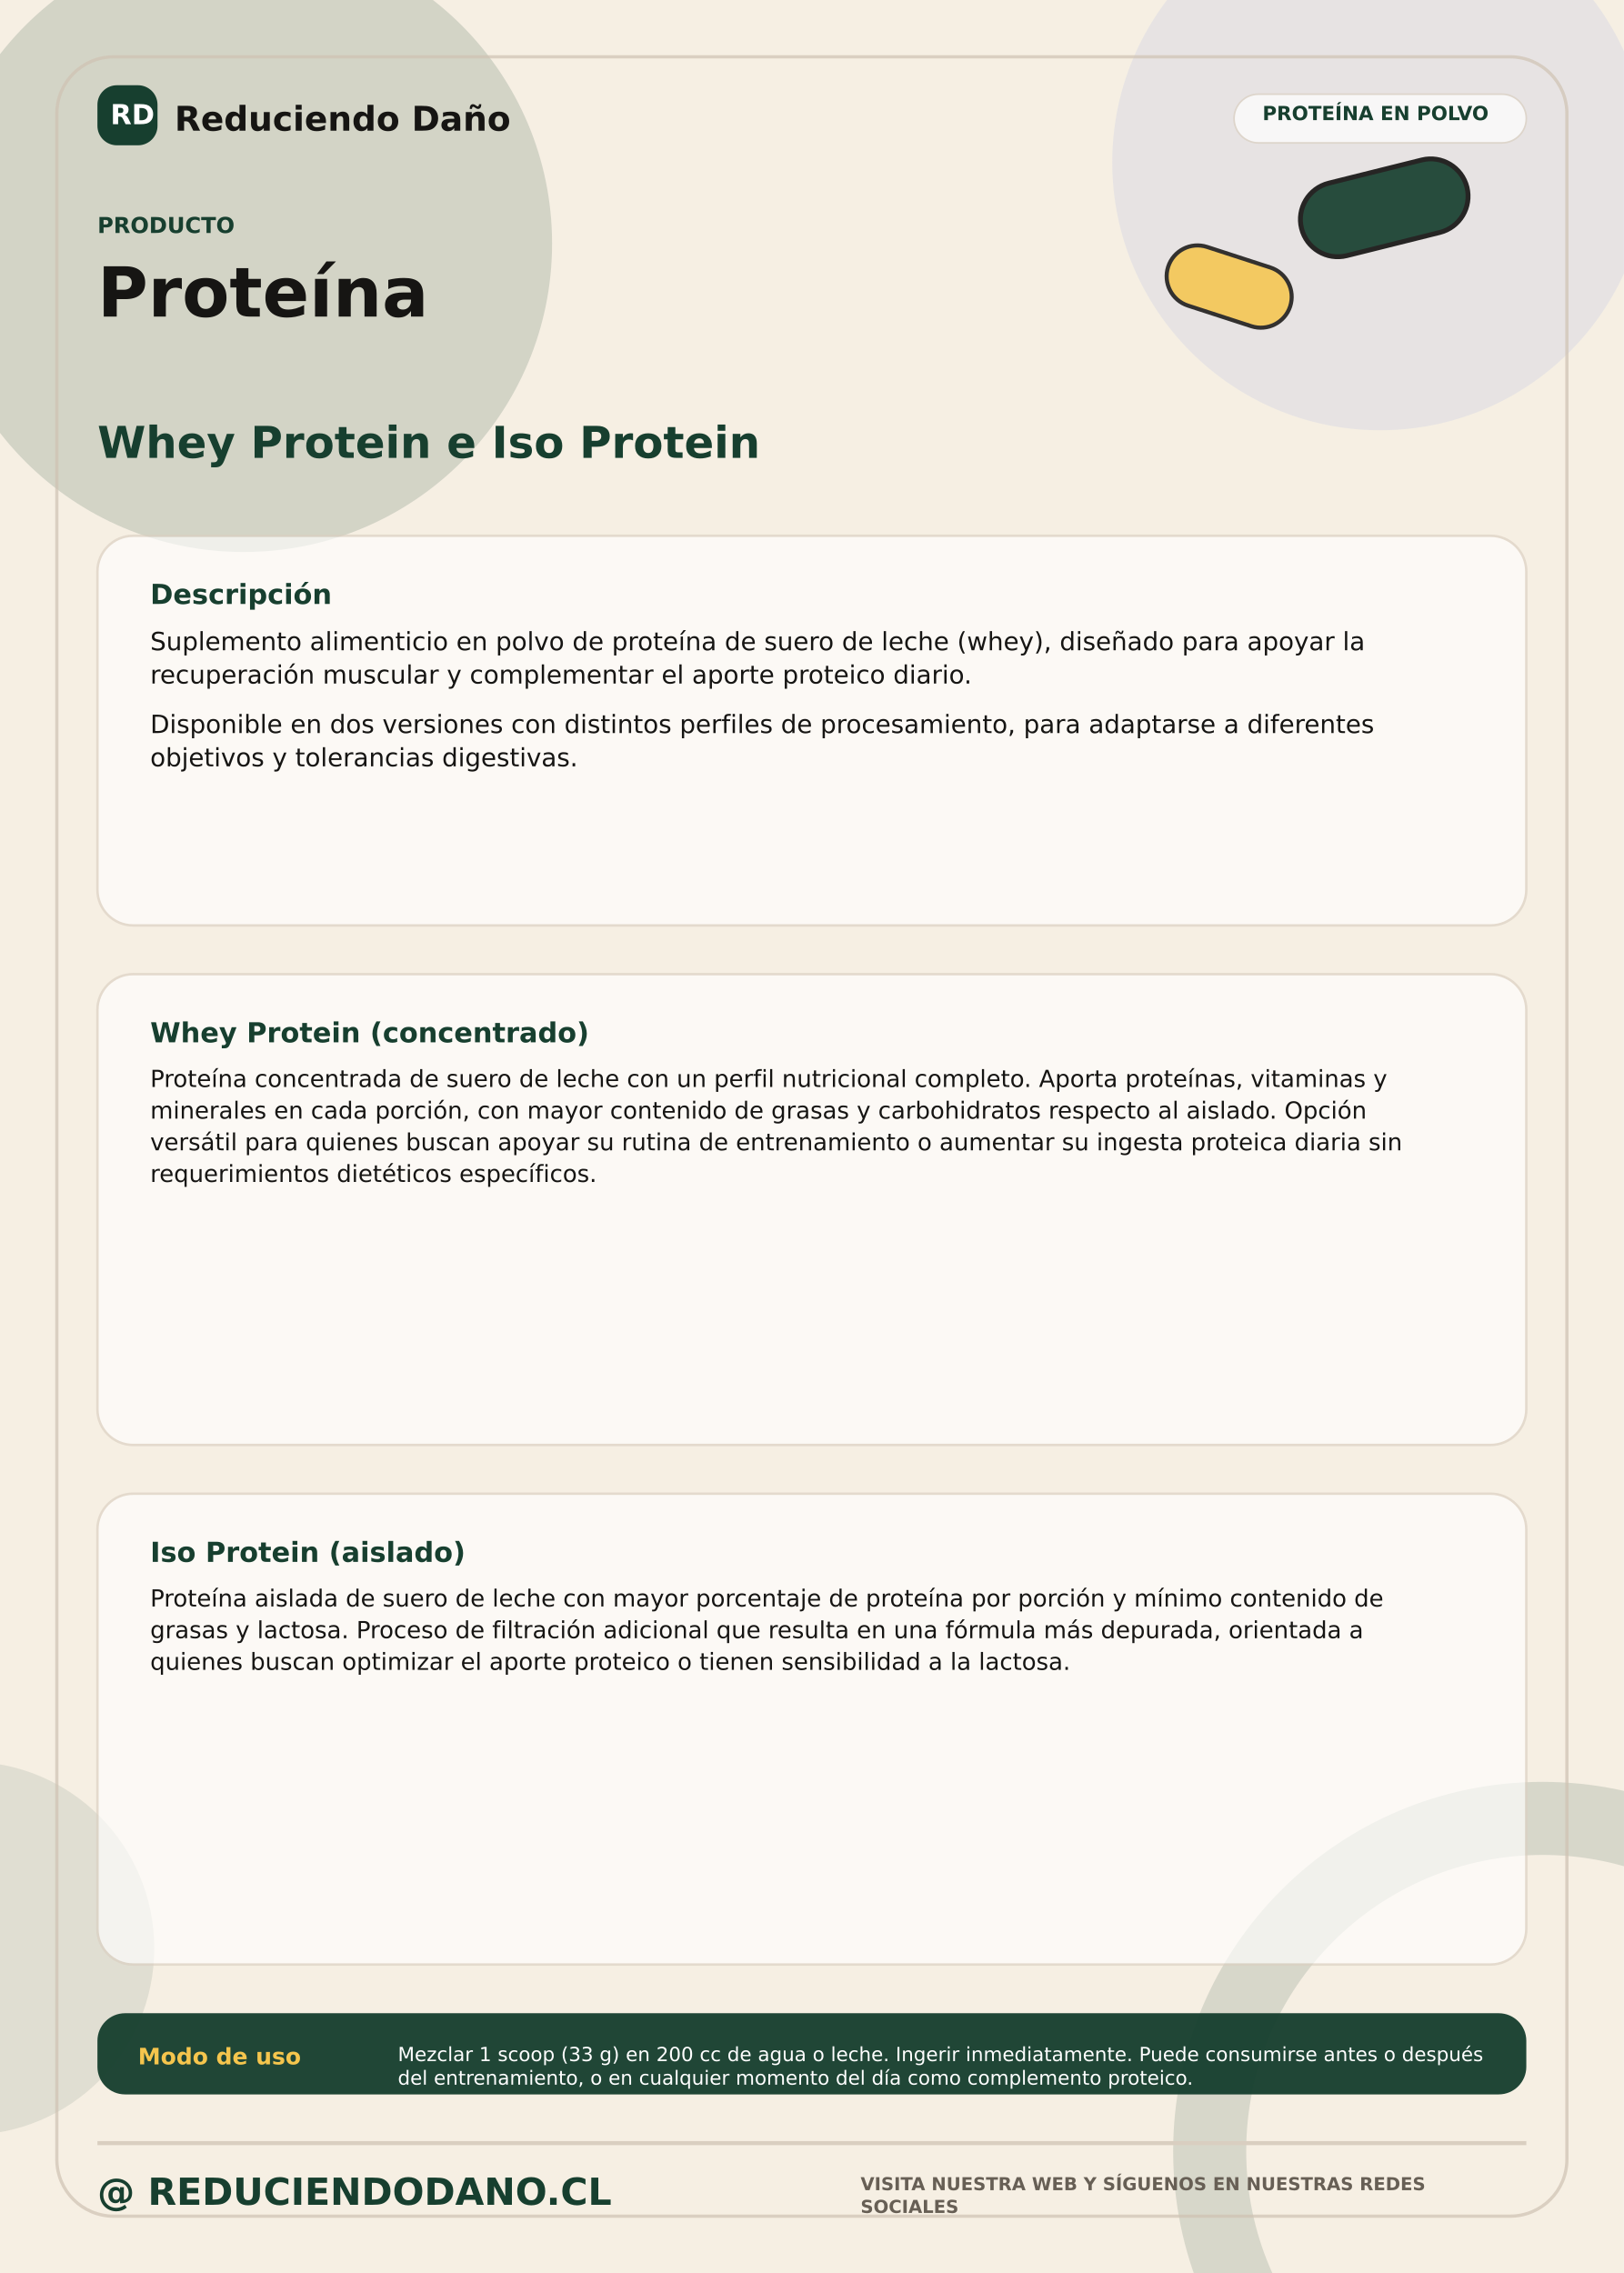
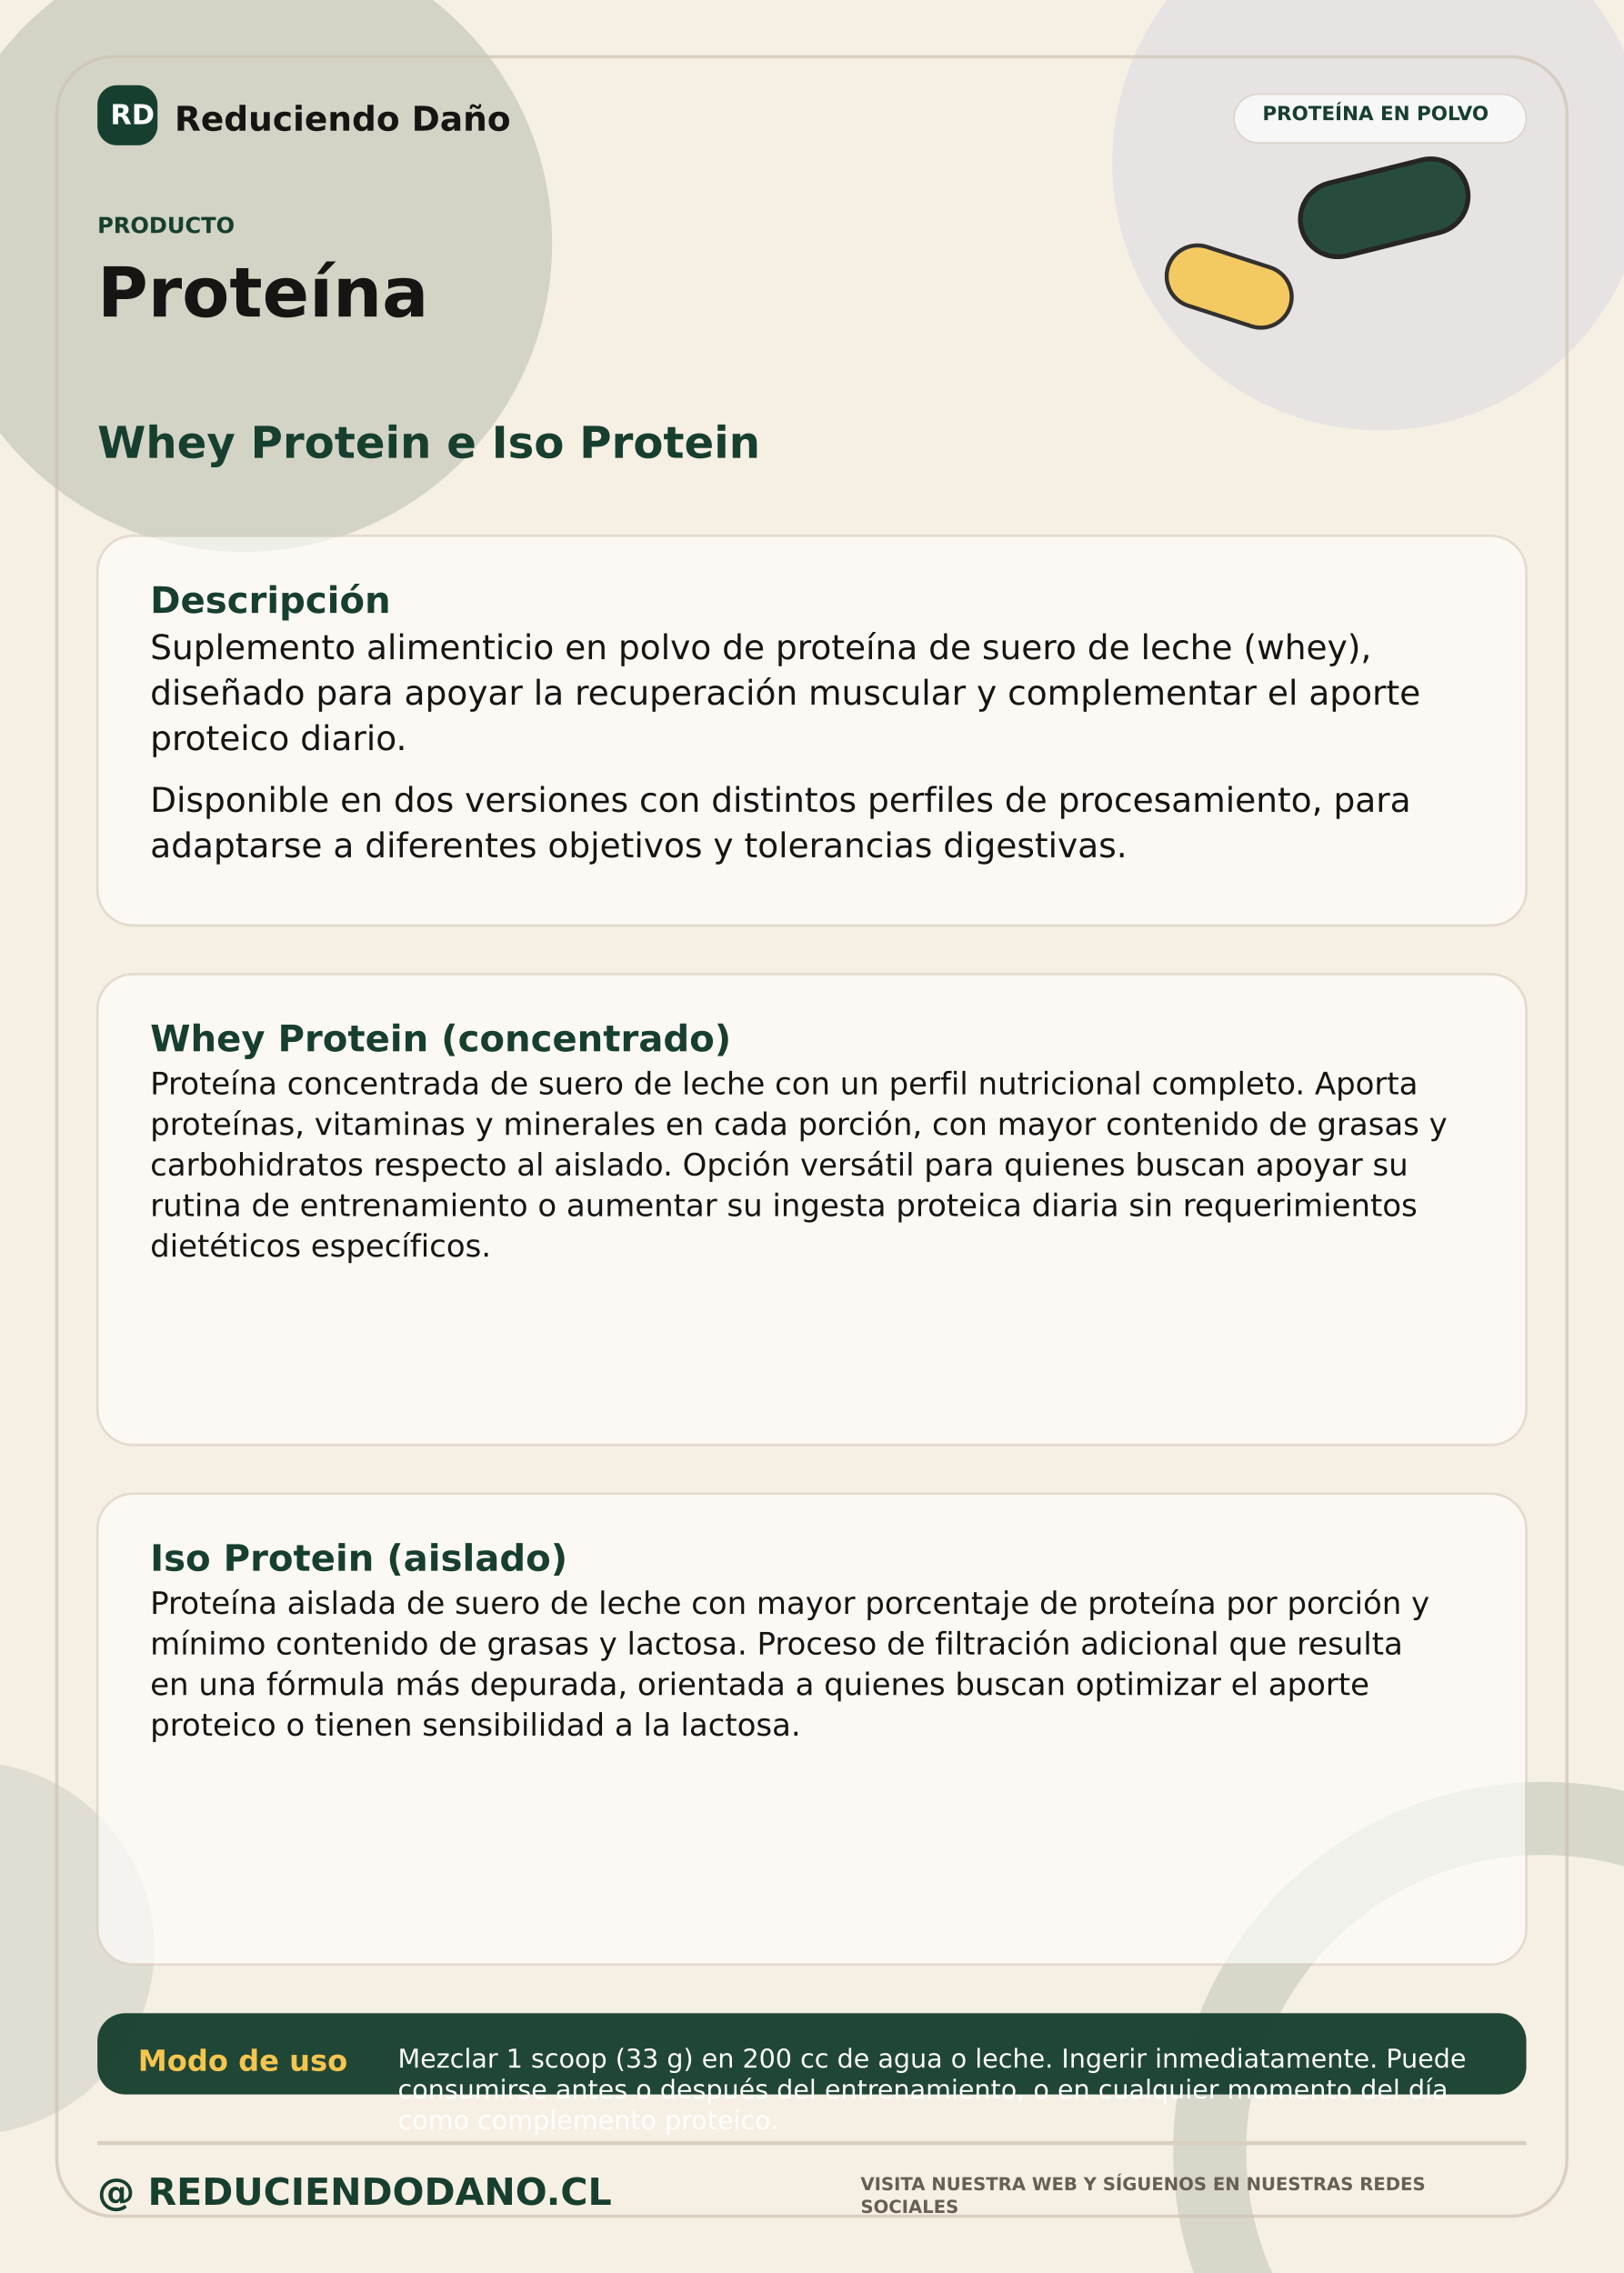
<svg xmlns="http://www.w3.org/2000/svg" width="2000px" height="2800px" viewBox="0 0 2000 2800">
  <g id="fondo_editable">
    <rect x="0" y="0" width="2000" height="2800" rx="0" fill="#F6EFE3" />
    <circle cx="300" cy="300" r="380" fill="#173F2F" opacity=".16" />
    <circle cx="1700" cy="200" r="330" fill="#315EE8" opacity=".08" />
    <circle cx="1900" cy="2650" r="410" fill="none" stroke="#173F2F" stroke-width="90" opacity=".14" />
    <circle cx="-40" cy="2400" r="230" fill="#173F2F" opacity=".10" />
  </g>
  <g id="marco_y_decoracion_editable">
    <rect x="70" y="70" width="1860" height="2660" rx="70" fill="none" stroke="#CFC2B2" stroke-width="4" opacity=".7" />
    <rect x="1600" y="210" width="210" height="92" rx="46" fill="#173F2F" stroke="#161513" stroke-width="6" transform="rotate(-14 1705 256)" opacity=".92" />
    <rect x="1435" y="315" width="158" height="76" rx="38" fill="#F5C54D" stroke="#161513" stroke-width="5" transform="rotate(18 1514 353)" opacity=".86" />
  </g>
  <g id="header_marca">
    <rect x="120" y="105" width="74" height="74" rx="24" fill="#173F2F" />
    <text class="txt" x="136" y="153" fill="#FFFFFF" font-family="DejaVu Sans, Arial, Helvetica, sans-serif" font-size="34" font-weight="700">RD</text>
    <text class="txt" x="215" y="161" fill="#161513" font-family="DejaVu Sans, Arial, Helvetica, sans-serif" font-size="42" font-weight="700">Reduciendo Daño</text>
    <rect x="1520" y="116" width="360" height="60" rx="30" fill="#FFFFFF" stroke="#D9CEC0" stroke-width="2" opacity=".7" />
    <text class="txt" x="1555" y="148" fill="#173F2F" font-family="DejaVu Sans, Arial, Helvetica, sans-serif" font-size="24" font-weight="700">PROTEÍNA EN POLVO</text>
  </g>
  <g id="titulo">
    <text class="txt" x="120" y="287" fill="#173F2F" font-family="DejaVu Sans, Arial, Helvetica, sans-serif" font-size="27" font-weight="700">PRODUCTO</text>
    <text class="txt" x="120" y="390" fill="#161513" font-family="DejaVu Sans, Arial, Helvetica, sans-serif" font-size="85" font-weight="700">Proteína</text>
    <text class="txt" x="120" y="564" fill="#173F2F" font-family="DejaVu Sans, Arial, Helvetica, sans-serif" font-size="54" font-weight="700">Whey Protein e Iso Protein</text>
  </g>
  <g id="cajas_editables">
    <rect x="120" y="660" width="1760" height="480" rx="44" fill="#FFFFFF" stroke="#D9CEC0" stroke-width="3" opacity=".64" />
    <rect x="120" y="1200" width="1760" height="580" rx="44" fill="#FFFFFF" stroke="#D9CEC0" stroke-width="3" opacity=".64" />
    <rect x="120" y="1840" width="1760" height="580" rx="44" fill="#FFFFFF" stroke="#D9CEC0" stroke-width="3" opacity=".64" />
    <rect x="120" y="2480" width="1760" height="100" rx="34" fill="#173F2F" opacity=".96" />
  </g>
  <g id="contenido_texto">
-     <text class="txt" x="185" y="744" fill="#173F2F" font-family="DejaVu Sans, Arial, Helvetica, sans-serif" font-size="34" font-weight="700">Descripción</text>
-     <text class="txt" x="185" y="801" fill="#161513" font-family="DejaVu Sans, Arial, Helvetica, sans-serif" font-size="31" font-weight="400">Suplemento alimenticio en polvo de proteína de suero de leche (whey), diseñado para apoyar la</text>
-     <text class="txt" x="185" y="842" fill="#161513" font-family="DejaVu Sans, Arial, Helvetica, sans-serif" font-size="31" font-weight="400">recuperación muscular y complementar el aporte proteico diario.</text>
-     <text class="txt" x="185" y="903" fill="#161513" font-family="DejaVu Sans, Arial, Helvetica, sans-serif" font-size="31" font-weight="400">Disponible en dos versiones con distintos perfiles de procesamiento, para adaptarse a diferentes</text>
-     <text class="txt" x="185" y="944" fill="#161513" font-family="DejaVu Sans, Arial, Helvetica, sans-serif" font-size="31" font-weight="400">objetivos y tolerancias digestivas.</text>
-     <text class="txt" x="185" y="1284" fill="#173F2F" font-family="DejaVu Sans, Arial, Helvetica, sans-serif" font-size="34" font-weight="700">Whey Protein (concentrado)</text>
-     <text class="txt" x="185" y="1339" fill="#161513" font-family="DejaVu Sans, Arial, Helvetica, sans-serif" font-size="29" font-weight="400">Proteína concentrada de suero de leche con un perfil nutricional completo. Aporta proteínas, vitaminas y</text>
-     <text class="txt" x="185" y="1378" fill="#161513" font-family="DejaVu Sans, Arial, Helvetica, sans-serif" font-size="29" font-weight="400">minerales en cada porción, con mayor contenido de grasas y carbohidratos respecto al aislado. Opción</text>
-     <text class="txt" x="185" y="1417" fill="#161513" font-family="DejaVu Sans, Arial, Helvetica, sans-serif" font-size="29" font-weight="400">versátil para quienes buscan apoyar su rutina de entrenamiento o aumentar su ingesta proteica diaria sin</text>
-     <text class="txt" x="185" y="1456" fill="#161513" font-family="DejaVu Sans, Arial, Helvetica, sans-serif" font-size="29" font-weight="400">requerimientos dietéticos específicos.</text>
-     <text class="txt" x="185" y="1924" fill="#173F2F" font-family="DejaVu Sans, Arial, Helvetica, sans-serif" font-size="34" font-weight="700">Iso Protein (aislado)</text>
-     <text class="txt" x="185" y="1979" fill="#161513" font-family="DejaVu Sans, Arial, Helvetica, sans-serif" font-size="29" font-weight="400">Proteína aislada de suero de leche con mayor porcentaje de proteína por porción y mínimo contenido de</text>
-     <text class="txt" x="185" y="2018" fill="#161513" font-family="DejaVu Sans, Arial, Helvetica, sans-serif" font-size="29" font-weight="400">grasas y lactosa. Proceso de filtración adicional que resulta en una fórmula más depurada, orientada a</text>
-     <text class="txt" x="185" y="2057" fill="#161513" font-family="DejaVu Sans, Arial, Helvetica, sans-serif" font-size="29" font-weight="400">quienes buscan optimizar el aporte proteico o tienen sensibilidad a la lactosa.</text>
-     <text class="txt" x="170" y="2543" fill="#F5C54D" font-family="DejaVu Sans, Arial, Helvetica, sans-serif" font-size="28" font-weight="700">Modo de uso</text>
-     <text class="txt" x="490" y="2539" fill="#FFFFFF" font-family="DejaVu Sans, Arial, Helvetica, sans-serif" font-size="24" font-weight="400">Mezclar 1 scoop (33 g) en 200 cc de agua o leche. Ingerir inmediatamente. Puede consumirse antes o después</text>
-     <text class="txt" x="490" y="2568" fill="#FFFFFF" font-family="DejaVu Sans, Arial, Helvetica, sans-serif" font-size="24" font-weight="400">del entrenamiento, o en cualquier momento del día como complemento proteico.</text>
+     <text class="txt" x="185" y="755" fill="#173F2F" font-family="DejaVu Sans, Arial, Helvetica, sans-serif" font-size="45" font-weight="700">Descripción</text>
+     <text class="txt" x="185" y="812" fill="#161513" font-family="DejaVu Sans, Arial, Helvetica, sans-serif" font-size="42" font-weight="400">Suplemento alimenticio en polvo de proteína de suero de leche (whey),</text>
+     <text class="txt" x="185" y="868" fill="#161513" font-family="DejaVu Sans, Arial, Helvetica, sans-serif" font-size="42" font-weight="400">diseñado para apoyar la recuperación muscular y complementar el aporte</text>
+     <text class="txt" x="185" y="924" fill="#161513" font-family="DejaVu Sans, Arial, Helvetica, sans-serif" font-size="42" font-weight="400">proteico diario.</text>
+     <text class="txt" x="185" y="1000" fill="#161513" font-family="DejaVu Sans, Arial, Helvetica, sans-serif" font-size="42" font-weight="400">Disponible en dos versiones con distintos perfiles de procesamiento, para</text>
+     <text class="txt" x="185" y="1056" fill="#161513" font-family="DejaVu Sans, Arial, Helvetica, sans-serif" font-size="42" font-weight="400">adaptarse a diferentes objetivos y tolerancias digestivas.</text>
+     <text class="txt" x="185" y="1295" fill="#173F2F" font-family="DejaVu Sans, Arial, Helvetica, sans-serif" font-size="45" font-weight="700">Whey Protein (concentrado)</text>
+     <text class="txt" x="185" y="1348" fill="#161513" font-family="DejaVu Sans, Arial, Helvetica, sans-serif" font-size="38" font-weight="400">Proteína concentrada de suero de leche con un perfil nutricional completo. Aporta</text>
+     <text class="txt" x="185" y="1398" fill="#161513" font-family="DejaVu Sans, Arial, Helvetica, sans-serif" font-size="38" font-weight="400">proteínas, vitaminas y minerales en cada porción, con mayor contenido de grasas y</text>
+     <text class="txt" x="185" y="1448" fill="#161513" font-family="DejaVu Sans, Arial, Helvetica, sans-serif" font-size="38" font-weight="400">carbohidratos respecto al aislado. Opción versátil para quienes buscan apoyar su</text>
+     <text class="txt" x="185" y="1498" fill="#161513" font-family="DejaVu Sans, Arial, Helvetica, sans-serif" font-size="38" font-weight="400">rutina de entrenamiento o aumentar su ingesta proteica diaria sin requerimientos</text>
+     <text class="txt" x="185" y="1548" fill="#161513" font-family="DejaVu Sans, Arial, Helvetica, sans-serif" font-size="38" font-weight="400">dietéticos específicos.</text>
+     <text class="txt" x="185" y="1935" fill="#173F2F" font-family="DejaVu Sans, Arial, Helvetica, sans-serif" font-size="45" font-weight="700">Iso Protein (aislado)</text>
+     <text class="txt" x="185" y="1988" fill="#161513" font-family="DejaVu Sans, Arial, Helvetica, sans-serif" font-size="38" font-weight="400">Proteína aislada de suero de leche con mayor porcentaje de proteína por porción y</text>
+     <text class="txt" x="185" y="2038" fill="#161513" font-family="DejaVu Sans, Arial, Helvetica, sans-serif" font-size="38" font-weight="400">mínimo contenido de grasas y lactosa. Proceso de filtración adicional que resulta</text>
+     <text class="txt" x="185" y="2088" fill="#161513" font-family="DejaVu Sans, Arial, Helvetica, sans-serif" font-size="38" font-weight="400">en una fórmula más depurada, orientada a quienes buscan optimizar el aporte</text>
+     <text class="txt" x="185" y="2138" fill="#161513" font-family="DejaVu Sans, Arial, Helvetica, sans-serif" font-size="38" font-weight="400">proteico o tienen sensibilidad a la lactosa.</text>
+     <text class="txt" x="170" y="2551" fill="#F5C54D" font-family="DejaVu Sans, Arial, Helvetica, sans-serif" font-size="36" font-weight="700">Modo de uso</text>
+     <text class="txt" x="490" y="2547" fill="#FFFFFF" font-family="DejaVu Sans, Arial, Helvetica, sans-serif" font-size="32" font-weight="400">Mezclar 1 scoop (33 g) en 200 cc de agua o leche. Ingerir inmediatamente. Puede</text>
+     <text class="txt" x="490" y="2585" fill="#FFFFFF" font-family="DejaVu Sans, Arial, Helvetica, sans-serif" font-size="32" font-weight="400">consumirse antes o después del entrenamiento, o en cualquier momento del día</text>
+     <text class="txt" x="490" y="2623" fill="#FFFFFF" font-family="DejaVu Sans, Arial, Helvetica, sans-serif" font-size="32" font-weight="400">como complemento proteico.</text>
  </g>
  <g id="footer">
    <line x1="120" y1="2640" x2="1880" y2="2640" stroke="#D9CEC0" stroke-width="5" />
    <text class="txt" x="120" y="2716" fill="#173F2F" font-family="DejaVu Sans, Arial, Helvetica, sans-serif" font-size="46" font-weight="700">@ REDUCIENDODANO.CL</text>
    <text class="txt" x="1060" y="2698" fill="#675F55" font-family="DejaVu Sans, Arial, Helvetica, sans-serif" font-size="22" font-weight="700">VISITA NUESTRA WEB Y SÍGUENOS EN NUESTRAS REDES</text>
    <text class="txt" x="1060" y="2726" fill="#675F55" font-family="DejaVu Sans, Arial, Helvetica, sans-serif" font-size="22" font-weight="700">SOCIALES</text>
  </g>
</svg>
